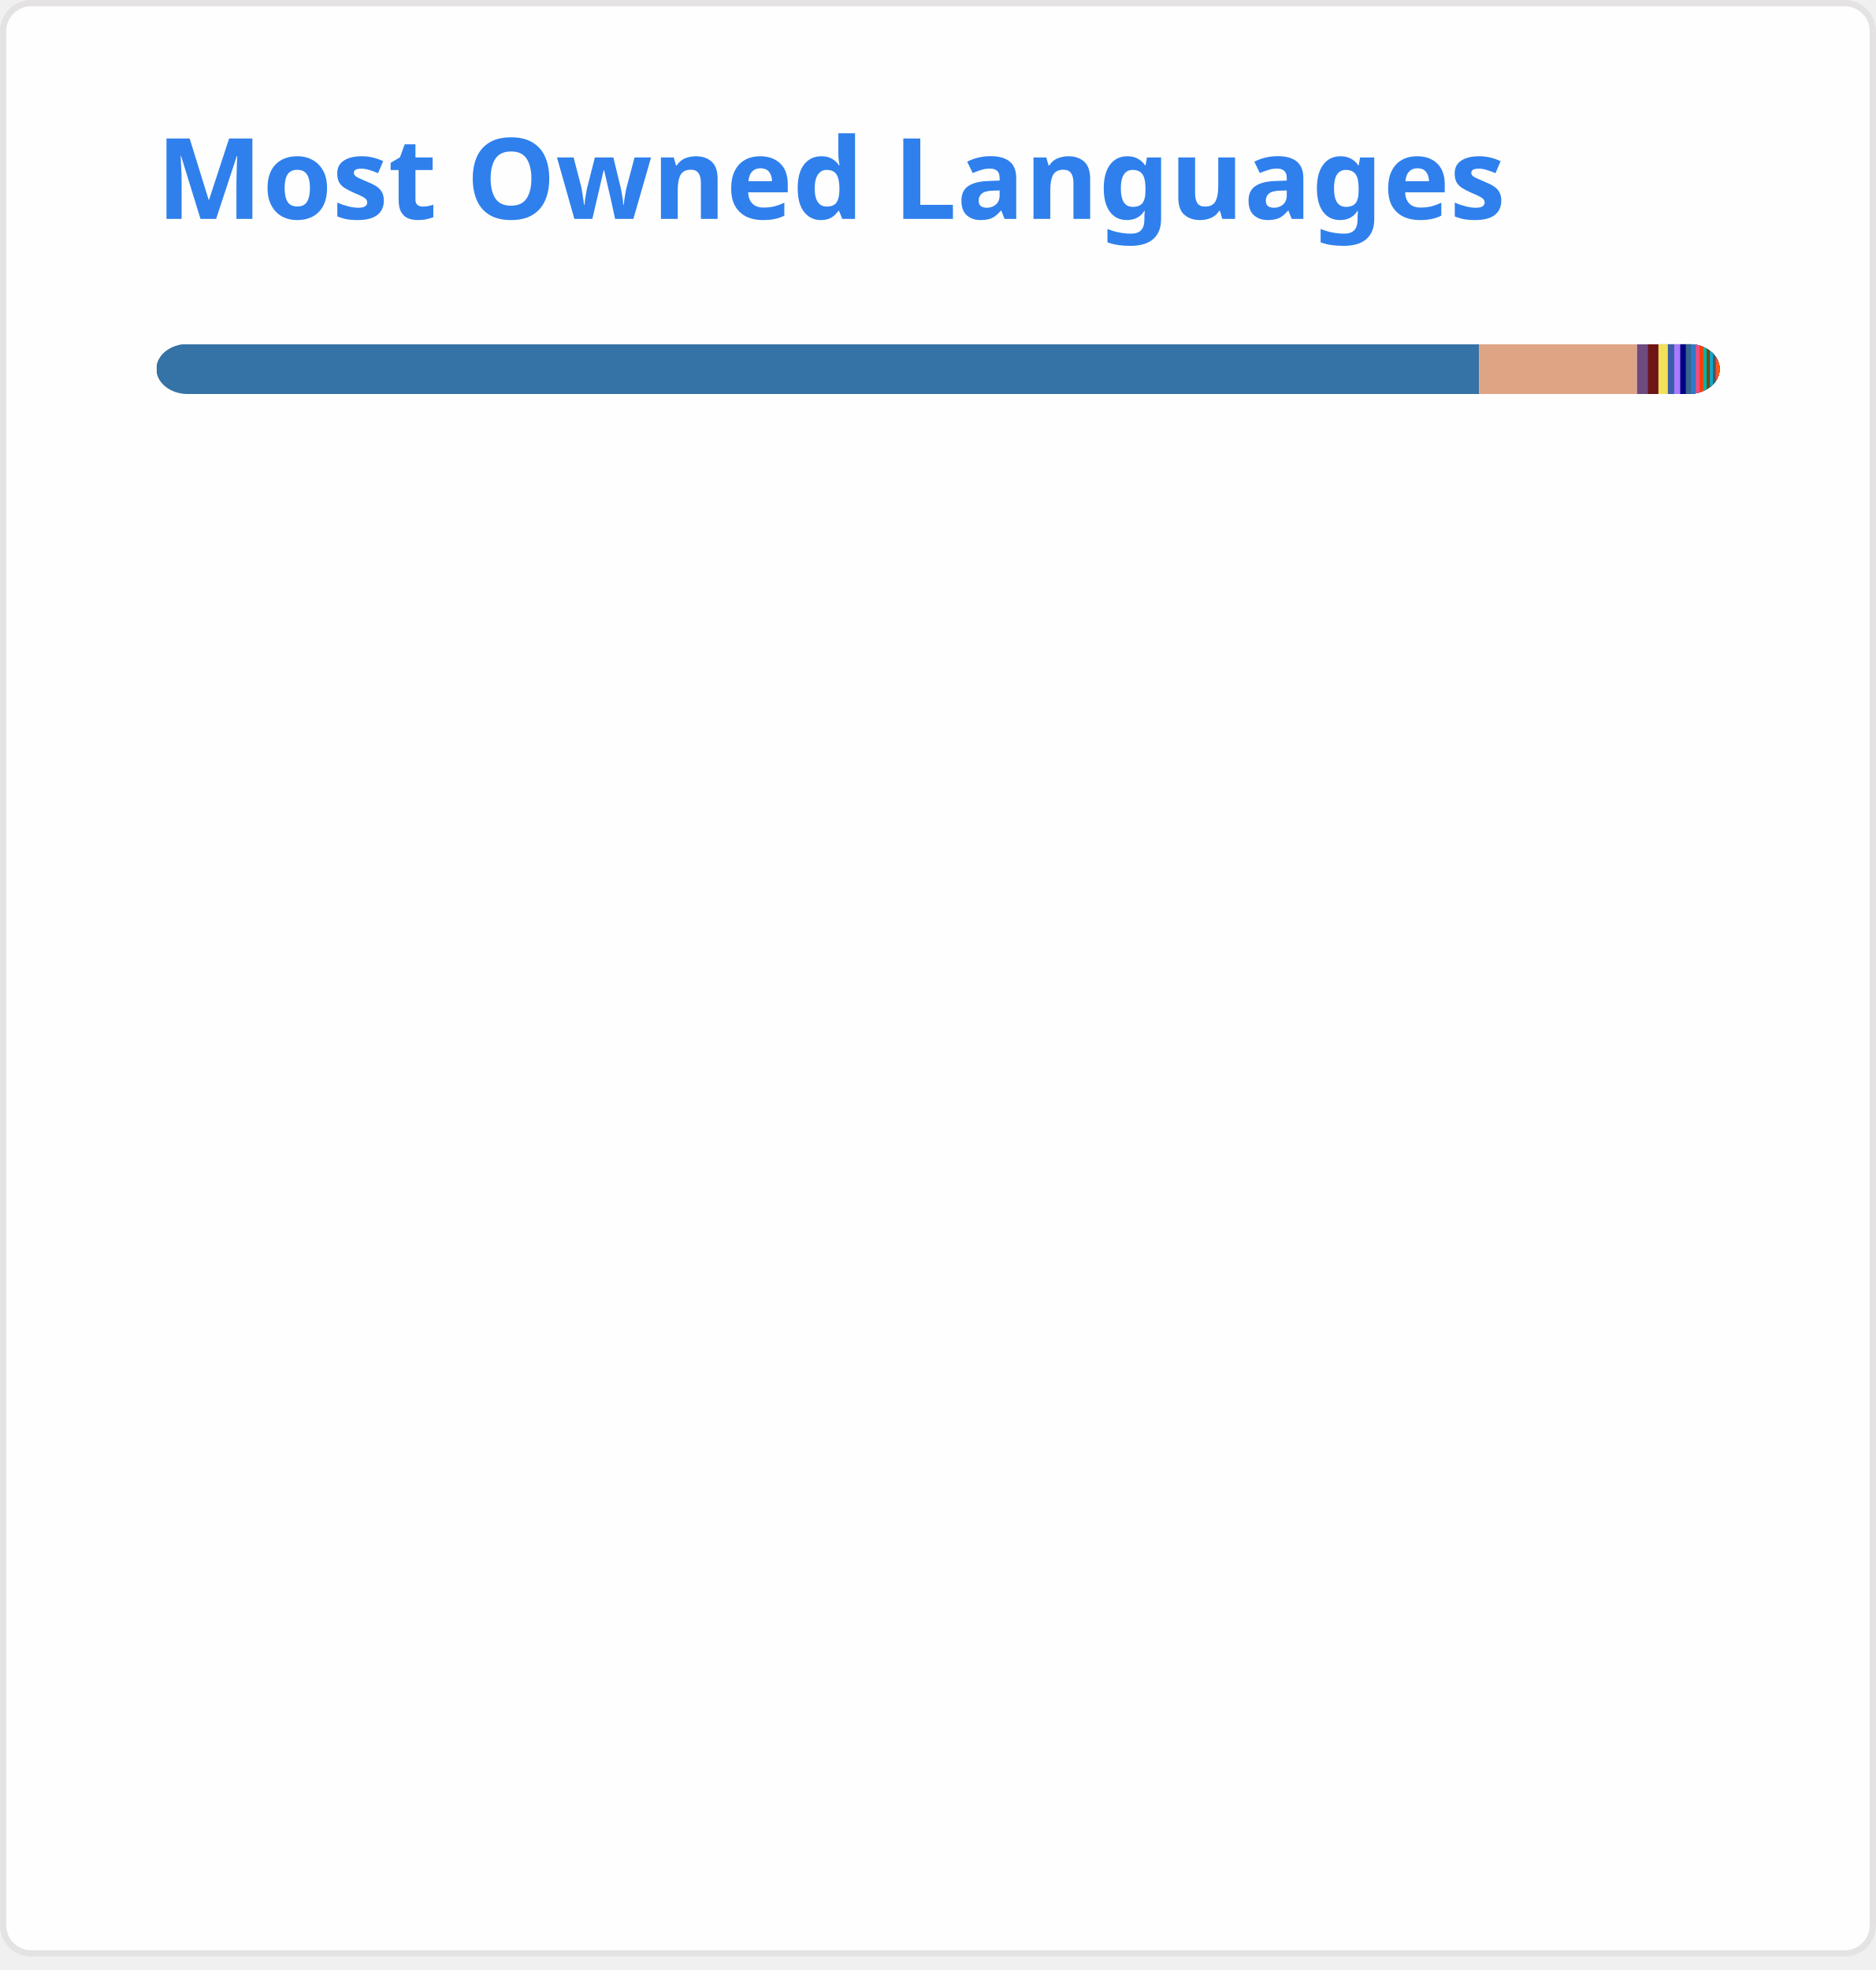
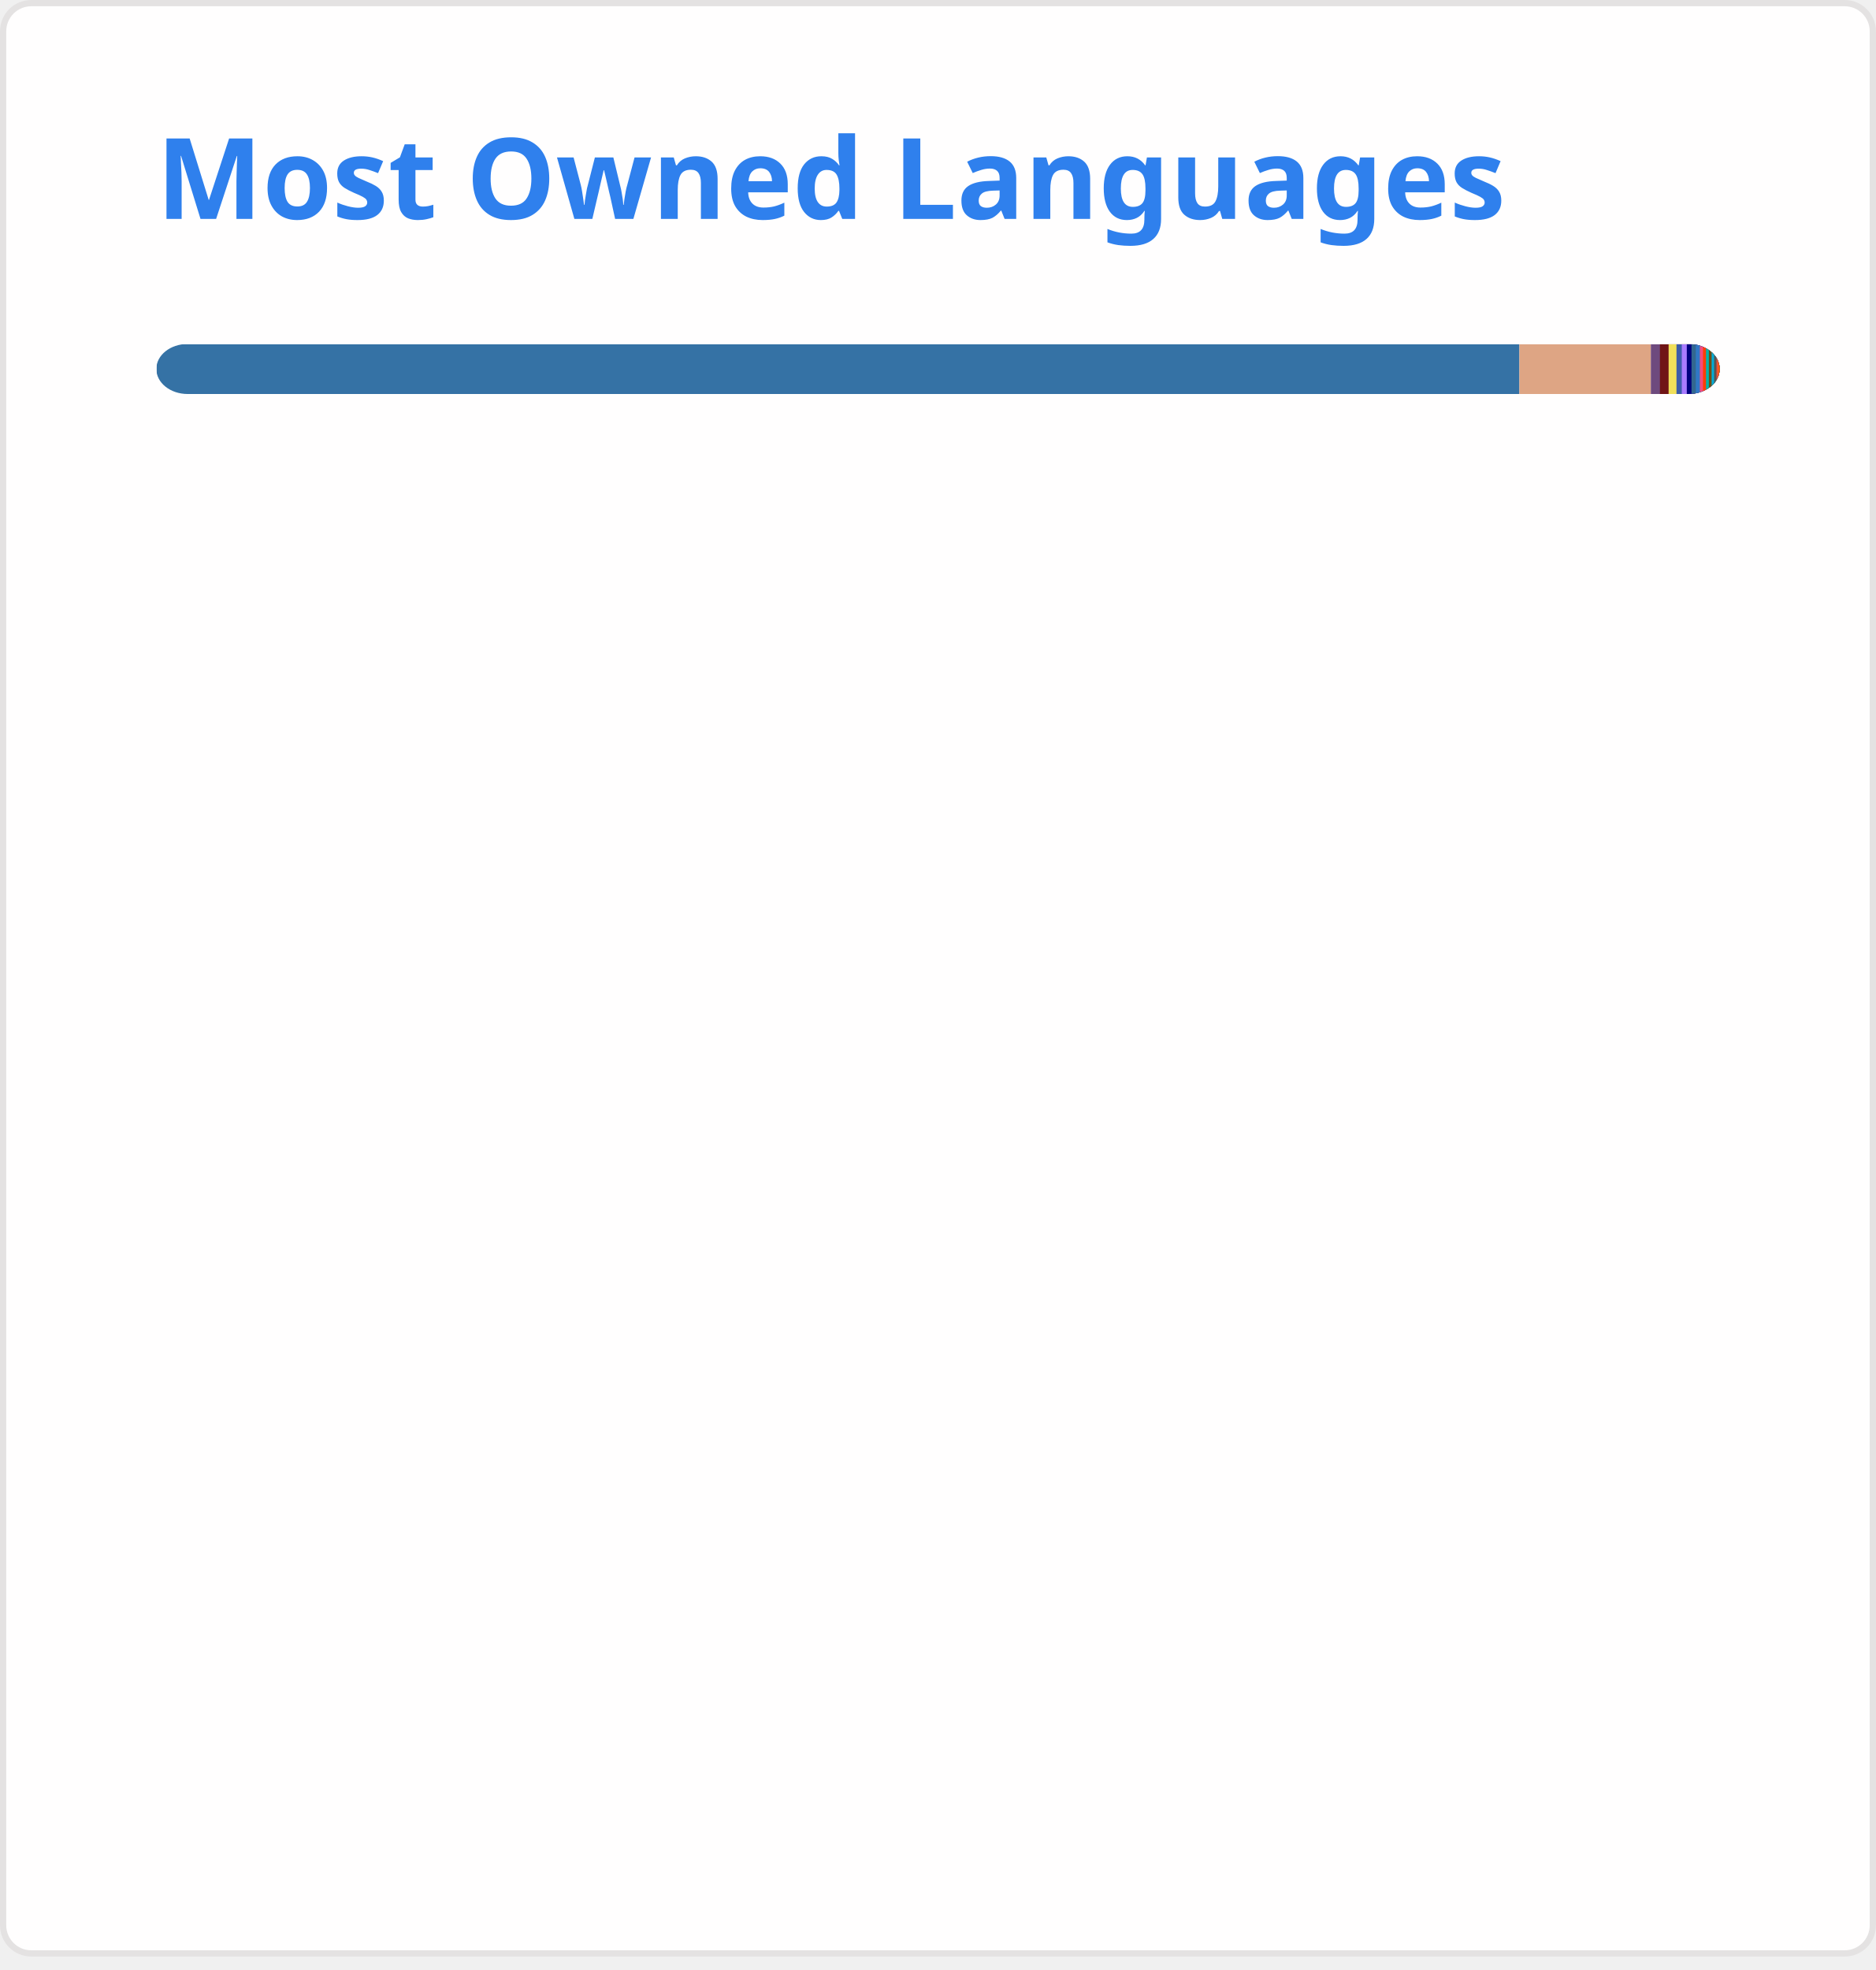
<svg xmlns="http://www.w3.org/2000/svg" width="300" height="315" viewBox="0 0 300 315" fill="none" role="img" aria-labelledby="descId">
  <style>
          .header {
            font: 600 18px 'Segoe UI', Ubuntu, Sans-Serif;
            fill: #2f80ed;
            animation: fadeInAnimation 0.8s ease-in-out forwards;
          }
          @supports(-moz-appearance: auto) {
            /* Selector detects Firefox */
            .header { font-size: 15.5px; }
          }
          
    @keyframes slideInAnimation {
      from {
        width: 0;
      }
      to {
        width: calc(100%-100px);
      }
    }
    @keyframes growWidthAnimation {
      from {
        width: 0;
      }
      to {
        width: 100%;
      }
    }
    .stat {
      font: 600 14px 'Segoe UI', Ubuntu, "Helvetica Neue", Sans-Serif; fill: #434d58;
    }
    @supports(-moz-appearance: auto) {
      /* Selector detects Firefox */
      .stat { font-size:12px; }
    }
    .bold { font-weight: 700 }
    .lang-name {
      font: 400 11px "Segoe UI", Ubuntu, Sans-Serif;
      fill: #434d58;
    }
    .stagger {
      opacity: 0;
      animation: fadeInAnimation 0.3s ease-in-out forwards;
    }
    #rect-mask rect{
      animation: slideInAnimation 1s ease-in-out forwards;
    }
    .lang-progress{
      animation: growWidthAnimation 0.6s ease-in-out forwards;
    }
    

          
      /* Animations */
      @keyframes scaleInAnimation {
        from {
          transform: translate(-5px, 5px) scale(0);
        }
        to {
          transform: translate(-5px, 5px) scale(1);
        }
      }
      @keyframes fadeInAnimation {
        from {
          opacity: 0;
        }
        to {
          opacity: 1;
        }
      }
    
          
        </style>
  <rect data-testid="card-bg" x="0.5" y="0.5" rx="4.5" height="99%" stroke="#e4e2e2" width="299" fill="#fffefe" stroke-opacity="1" />
  <g data-testid="card-title" transform="translate(25, 35)">
    <g transform="translate(0, 0)">
      <text x="0" y="0" class="header" data-testid="header">Most Owned Languages</text>
    </g>
  </g>
  <g data-testid="main-card-body" transform="translate(0, 55)">
    <svg data-testid="lang-items" x="25">
      <mask id="rect-mask">
        <rect x="0" y="0" width="250" height="8" fill="white" rx="5" />
      </mask>
-       <rect mask="url(#rect-mask)" data-testid="lang-progress" x="0" y="0" width="211.51" height="8" fill="#3572A5" />
-       <rect mask="url(#rect-mask)" data-testid="lang-progress" x="211.51" y="0" width="25.28" height="8" fill="#dea584" />
-       <rect mask="url(#rect-mask)" data-testid="lang-progress" x="236.79" y="0" width="11.74" height="8" fill="#6e4a7e" />
-       <rect mask="url(#rect-mask)" data-testid="lang-progress" x="238.53" y="0" width="11.68" height="8" fill="#701516" />
-       <rect mask="url(#rect-mask)" data-testid="lang-progress" x="240.21" y="0" width="11.51" height="8" fill="#f1e05a" />
-       <rect mask="url(#rect-mask)" data-testid="lang-progress" x="241.72" y="0" width="11.02" height="8" fill="#3c5caa" />
-       <rect mask="url(#rect-mask)" data-testid="lang-progress" x="242.74" y="0" width="10.96" height="8" fill="#A97BFF" />
-       <rect mask="url(#rect-mask)" data-testid="lang-progress" x="243.7" y="0" width="10.89" height="8" fill="#000080" />
-       <rect mask="url(#rect-mask)" data-testid="lang-progress" x="244.59" y="0" width="10.81" height="8" fill="#336790" />
-       <rect mask="url(#rect-mask)" data-testid="lang-progress" x="245.4" y="0" width="10.79" height="8" fill="#3178c6" />
-       <rect mask="url(#rect-mask)" data-testid="lang-progress" x="246.19" y="0" width="10.6" height="8" fill="#f34b7d" />
-       <rect mask="url(#rect-mask)" data-testid="lang-progress" x="246.79" y="0" width="10.58" height="8" fill="#ff3e00" />
-       <rect mask="url(#rect-mask)" data-testid="lang-progress" x="247.37" y="0" width="10.56" height="8" fill="#00B4AB" />
-       <rect mask="url(#rect-mask)" data-testid="lang-progress" x="247.93" y="0" width="10.52" height="8" fill="#6E4C13" />
-       <rect mask="url(#rect-mask)" data-testid="lang-progress" x="248.45" y="0" width="10.47" height="8" fill="#00ADD8" />
-       <rect mask="url(#rect-mask)" data-testid="lang-progress" x="248.92" y="0" width="10.46" height="8" fill="#555555" />
-       <rect mask="url(#rect-mask)" data-testid="lang-progress" x="249.38" y="0" width="10.32" height="8" fill="#F05138" />
-       <rect mask="url(#rect-mask)" data-testid="lang-progress" x="249.7" y="0" width="10.3" height="8" fill="#ff5a03" />
+       <rect mask="url(#rect-mask)" data-testid="lang-progress" x="0" y="0" width="217.98" height="8" fill="#3572A5" />
+       <rect mask="url(#rect-mask)" data-testid="lang-progress" x="217.98" y="0" width="21.02" height="8" fill="#dea584" />
+       <rect mask="url(#rect-mask)" data-testid="lang-progress" x="239" y="0" width="11.45" height="8" fill="#6e4a7e" />
+       <rect mask="url(#rect-mask)" data-testid="lang-progress" x="240.45" y="0" width="11.39" height="8" fill="#701516" />
+       <rect mask="url(#rect-mask)" data-testid="lang-progress" x="241.84" y="0" width="11.26" height="8" fill="#f1e05a" />
+       <rect mask="url(#rect-mask)" data-testid="lang-progress" x="243.1" y="0" width="10.85" height="8" fill="#3c5caa" />
+       <rect mask="url(#rect-mask)" data-testid="lang-progress" x="243.95" y="0" width="10.8" height="8" fill="#A97BFF" />
+       <rect mask="url(#rect-mask)" data-testid="lang-progress" x="244.75" y="0" width="10.75" height="8" fill="#000080" />
+       <rect mask="url(#rect-mask)" data-testid="lang-progress" x="245.5" y="0" width="10.69" height="8" fill="#336790" />
+       <rect mask="url(#rect-mask)" data-testid="lang-progress" x="246.19" y="0" width="10.65" height="8" fill="#3178c6" />
+       <rect mask="url(#rect-mask)" data-testid="lang-progress" x="246.84" y="0" width="10.5" height="8" fill="#f34b7d" />
+       <rect mask="url(#rect-mask)" data-testid="lang-progress" x="247.34" y="0" width="10.48" height="8" fill="#ff3e00" />
+       <rect mask="url(#rect-mask)" data-testid="lang-progress" x="247.82" y="0" width="10.46" height="8" fill="#00B4AB" />
+       <rect mask="url(#rect-mask)" data-testid="lang-progress" x="248.28" y="0" width="10.44" height="8" fill="#6E4C13" />
+       <rect mask="url(#rect-mask)" data-testid="lang-progress" x="248.72" y="0" width="10.39" height="8" fill="#00ADD8" />
+       <rect mask="url(#rect-mask)" data-testid="lang-progress" x="249.11" y="0" width="10.39" height="8" fill="#555555" />
+       <rect mask="url(#rect-mask)" data-testid="lang-progress" x="249.5" y="0" width="10.27" height="8" fill="#F05138" />
+       <rect mask="url(#rect-mask)" data-testid="lang-progress" x="249.77" y="0" width="10.25" height="8" fill="#ff5a03" />
      <g transform="translate(0, 25)">
        <g transform="translate(0, 0)">
          <g transform="translate(0, 0)">
            <g class="stagger" style="animation-delay: 450ms">
              <circle cx="5" cy="6" r="5" fill="#3572A5" />
              <text data-testid="lang-name" x="15" y="10" class="lang-name">
-         Python 12.3 MB
+         Python 15.2 MB
      </text>
            </g>
          </g>
          <g transform="translate(0, 25)">
            <g class="stagger" style="animation-delay: 600ms">
              <circle cx="5" cy="6" r="5" fill="#dea584" />
              <text data-testid="lang-name" x="15" y="10" class="lang-name">
        Rust 1.5 MB
      </text>
            </g>
          </g>
          <g transform="translate(0, 50)">
            <g class="stagger" style="animation-delay: 750ms">
              <circle cx="5" cy="6" r="5" fill="#6e4a7e" />
              <text data-testid="lang-name" x="15" y="10" class="lang-name">
        Elixir 103.3 KB
      </text>
            </g>
          </g>
          <g transform="translate(0, 75)">
            <g class="stagger" style="animation-delay: 900ms">
              <circle cx="5" cy="6" r="5" fill="#701516" />
              <text data-testid="lang-name" x="15" y="10" class="lang-name">
        Ruby 99.5 KB
      </text>
            </g>
          </g>
          <g transform="translate(0, 100)">
            <g class="stagger" style="animation-delay: 1050ms">
              <circle cx="5" cy="6" r="5" fill="#f1e05a" />
              <text data-testid="lang-name" x="15" y="10" class="lang-name">
        JavaScript 89.6 KB
      </text>
            </g>
          </g>
          <g transform="translate(0, 125)">
            <g class="stagger" style="animation-delay: 1200ms">
              <circle cx="5" cy="6" r="5" fill="#3c5caa" />
              <text data-testid="lang-name" x="15" y="10" class="lang-name">
        Racket 60.4 KB
      </text>
            </g>
          </g>
          <g transform="translate(0, 150)">
            <g class="stagger" style="animation-delay: 1350ms">
              <circle cx="5" cy="6" r="5" fill="#A97BFF" />
              <text data-testid="lang-name" x="15" y="10" class="lang-name">
        Kotlin 56.9 KB
      </text>
            </g>
          </g>
          <g transform="translate(0, 175)">
            <g class="stagger" style="animation-delay: 1500ms">
              <circle cx="5" cy="6" r="5" fill="#000080" />
              <text data-testid="lang-name" x="15" y="10" class="lang-name">
-         Lua 53.1 KB
+         Lua 53.2 KB
      </text>
            </g>
          </g>
          <g transform="translate(0, 200)">
            <g class="stagger" style="animation-delay: 1650ms">
              <circle cx="5" cy="6" r="5" fill="#336790" />
              <text data-testid="lang-name" x="15" y="10" class="lang-name">
-         PLpgSQL 47.9 KB
+         PLpgSQL 49.1 KB
      </text>
            </g>
          </g>
        </g>
        <g transform="translate(150, 0)">
          <g transform="translate(0, 0)">
            <g class="stagger" style="animation-delay: 450ms">
              <circle cx="5" cy="6" r="5" fill="#3178c6" />
              <text data-testid="lang-name" x="15" y="10" class="lang-name">
        TypeScript 46.6 KB
      </text>
            </g>
          </g>
          <g transform="translate(0, 25)">
            <g class="stagger" style="animation-delay: 600ms">
              <circle cx="5" cy="6" r="5" fill="#f34b7d" />
              <text data-testid="lang-name" x="15" y="10" class="lang-name">
        C++ 35.9 KB
      </text>
            </g>
          </g>
          <g transform="translate(0, 50)">
            <g class="stagger" style="animation-delay: 750ms">
              <circle cx="5" cy="6" r="5" fill="#ff3e00" />
              <text data-testid="lang-name" x="15" y="10" class="lang-name">
        Svelte 34.2 KB
      </text>
            </g>
          </g>
          <g transform="translate(0, 75)">
            <g class="stagger" style="animation-delay: 900ms">
              <circle cx="5" cy="6" r="5" fill="#00B4AB" />
              <text data-testid="lang-name" x="15" y="10" class="lang-name">
        Dart 33.2 KB
      </text>
            </g>
          </g>
          <g transform="translate(0, 100)">
            <g class="stagger" style="animation-delay: 1050ms">
              <circle cx="5" cy="6" r="5" fill="#6E4C13" />
              <text data-testid="lang-name" x="15" y="10" class="lang-name">
        Assembly 31.1 KB
      </text>
            </g>
          </g>
          <g transform="translate(0, 125)">
            <g class="stagger" style="animation-delay: 1200ms">
              <circle cx="5" cy="6" r="5" fill="#00ADD8" />
              <text data-testid="lang-name" x="15" y="10" class="lang-name">
        Go 27.8 KB
      </text>
            </g>
          </g>
          <g transform="translate(0, 150)">
            <g class="stagger" style="animation-delay: 1350ms">
              <circle cx="5" cy="6" r="5" fill="#555555" />
              <text data-testid="lang-name" x="15" y="10" class="lang-name">
        C 27.5 KB
      </text>
            </g>
          </g>
          <g transform="translate(0, 175)">
            <g class="stagger" style="animation-delay: 1500ms">
              <circle cx="5" cy="6" r="5" fill="#F05138" />
              <text data-testid="lang-name" x="15" y="10" class="lang-name">
        Swift 19.1 KB
      </text>
            </g>
          </g>
          <g transform="translate(0, 200)">
            <g class="stagger" style="animation-delay: 1650ms">
              <circle cx="5" cy="6" r="5" fill="#ff5a03" />
              <text data-testid="lang-name" x="15" y="10" class="lang-name">
        Astro 17.8 KB
      </text>
            </g>
          </g>
        </g>
      </g>
    </svg>
  </g>
</svg>
